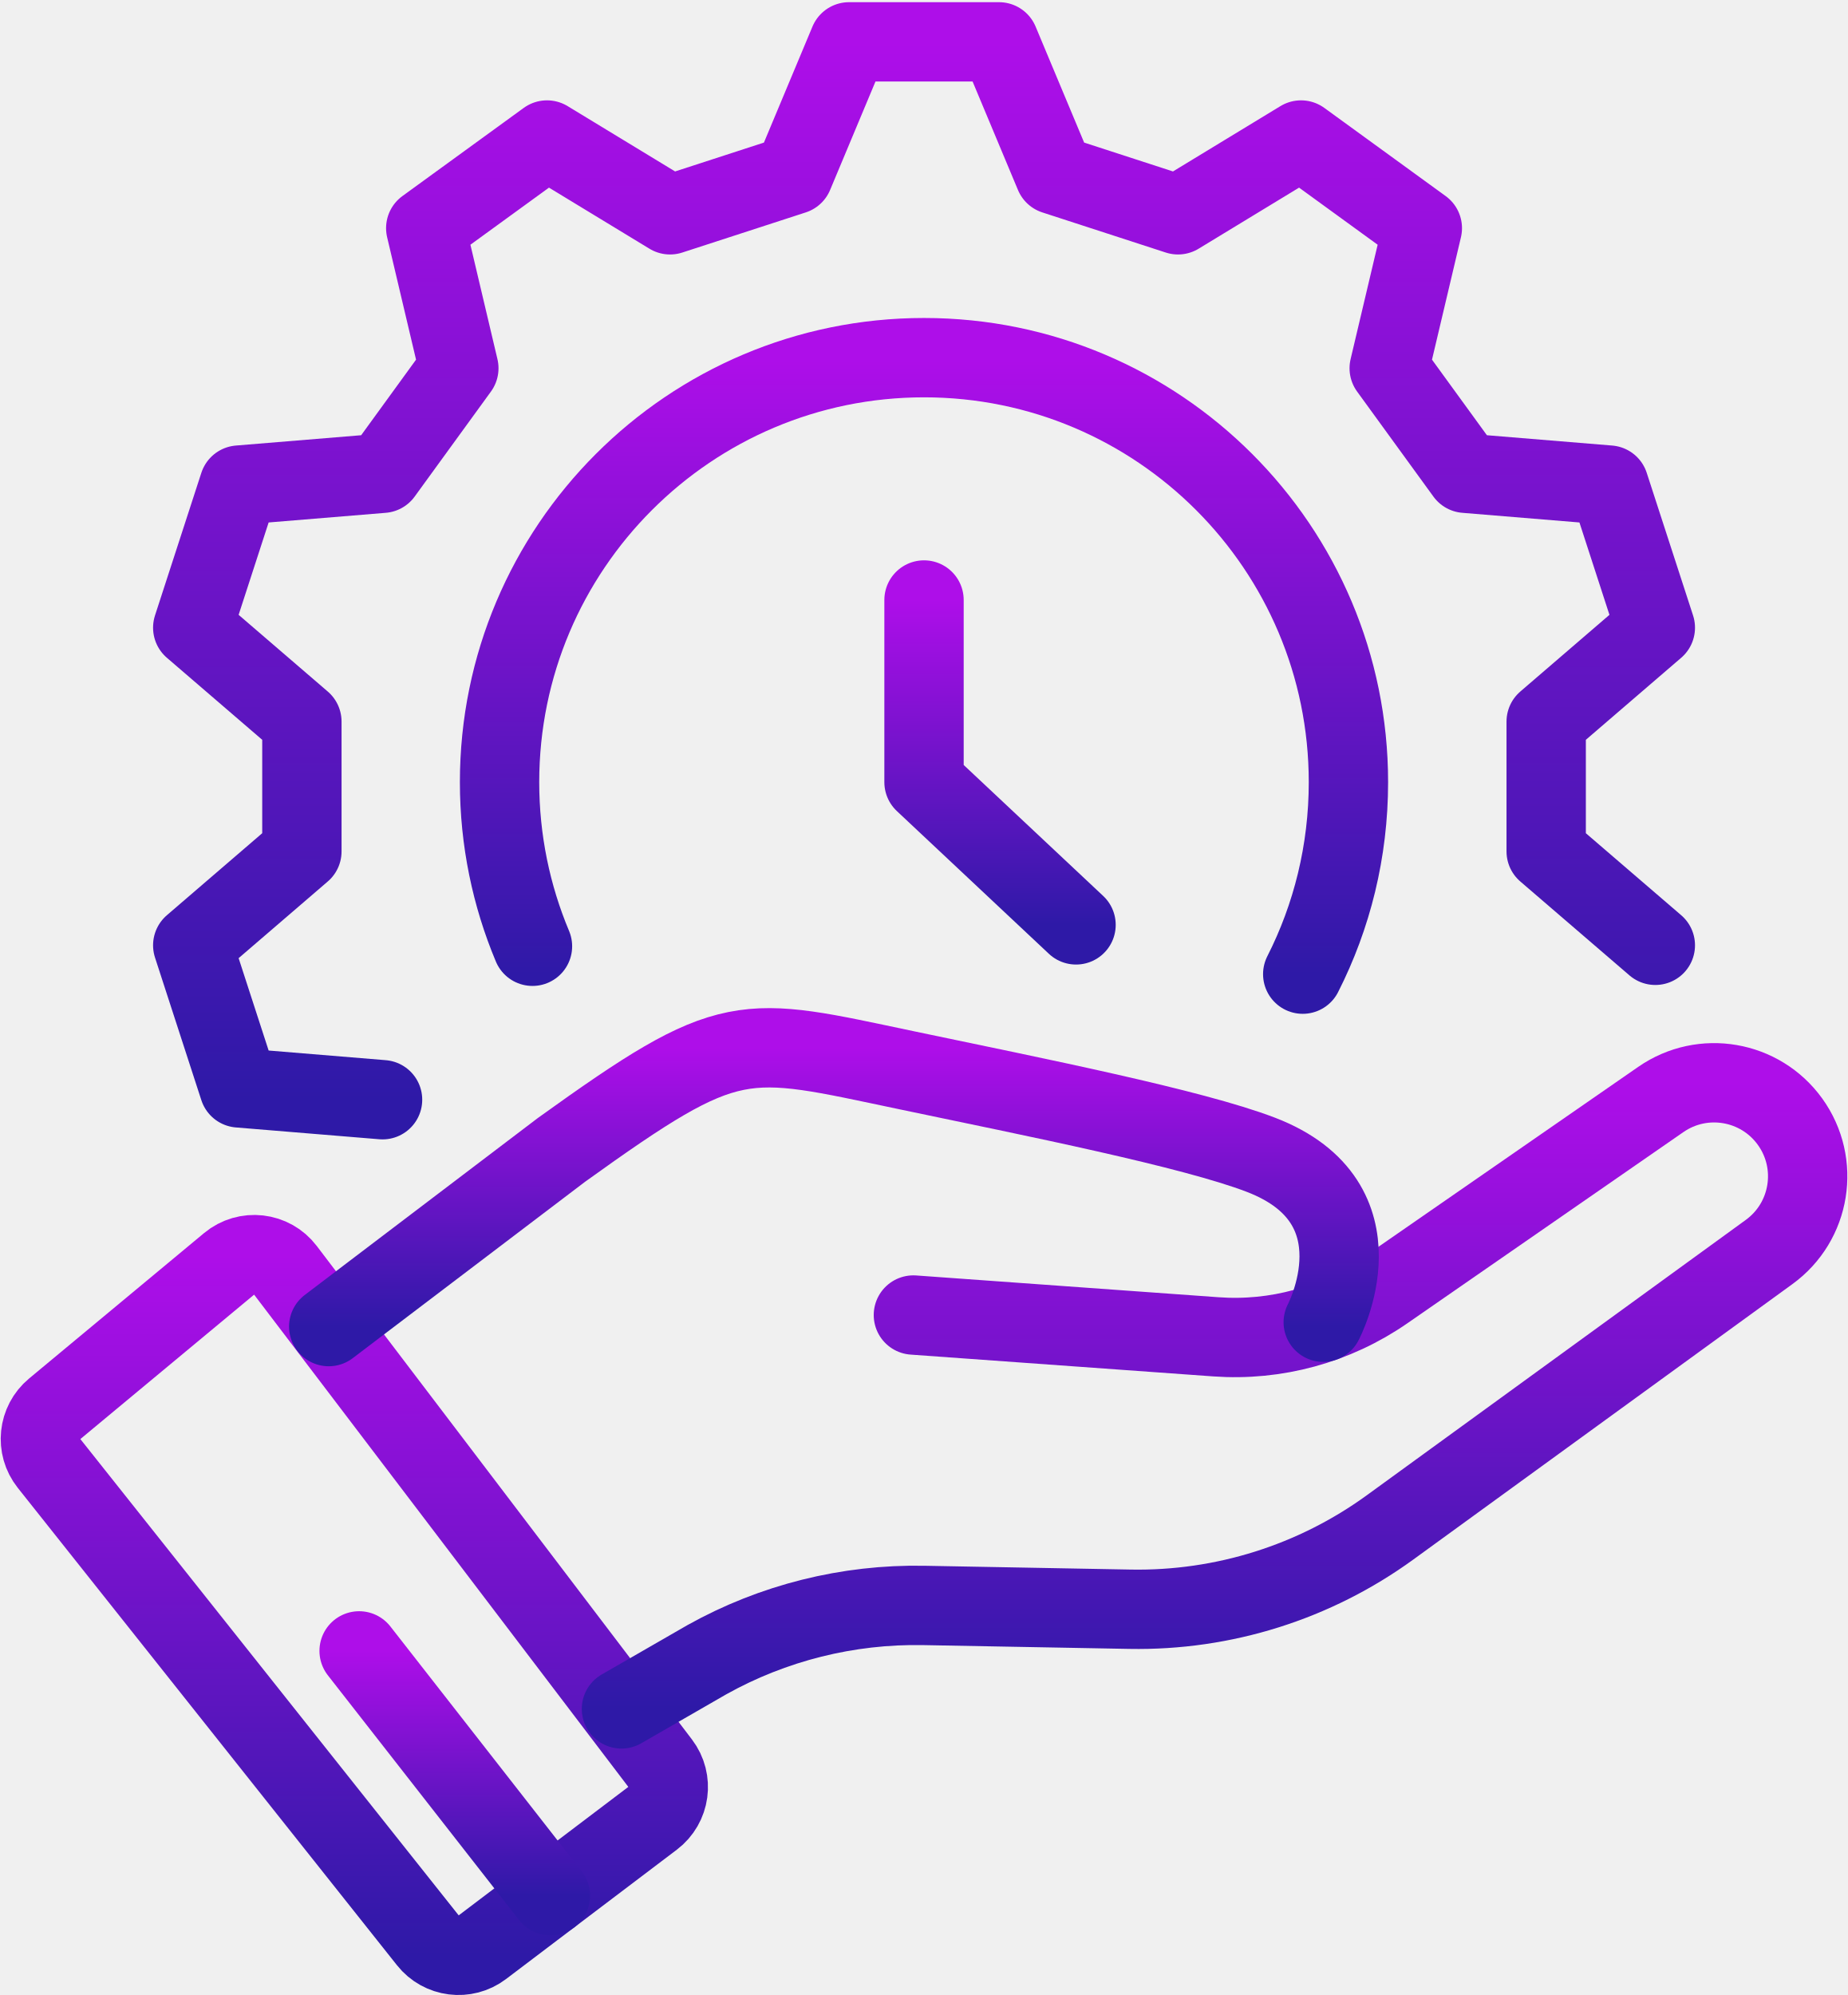
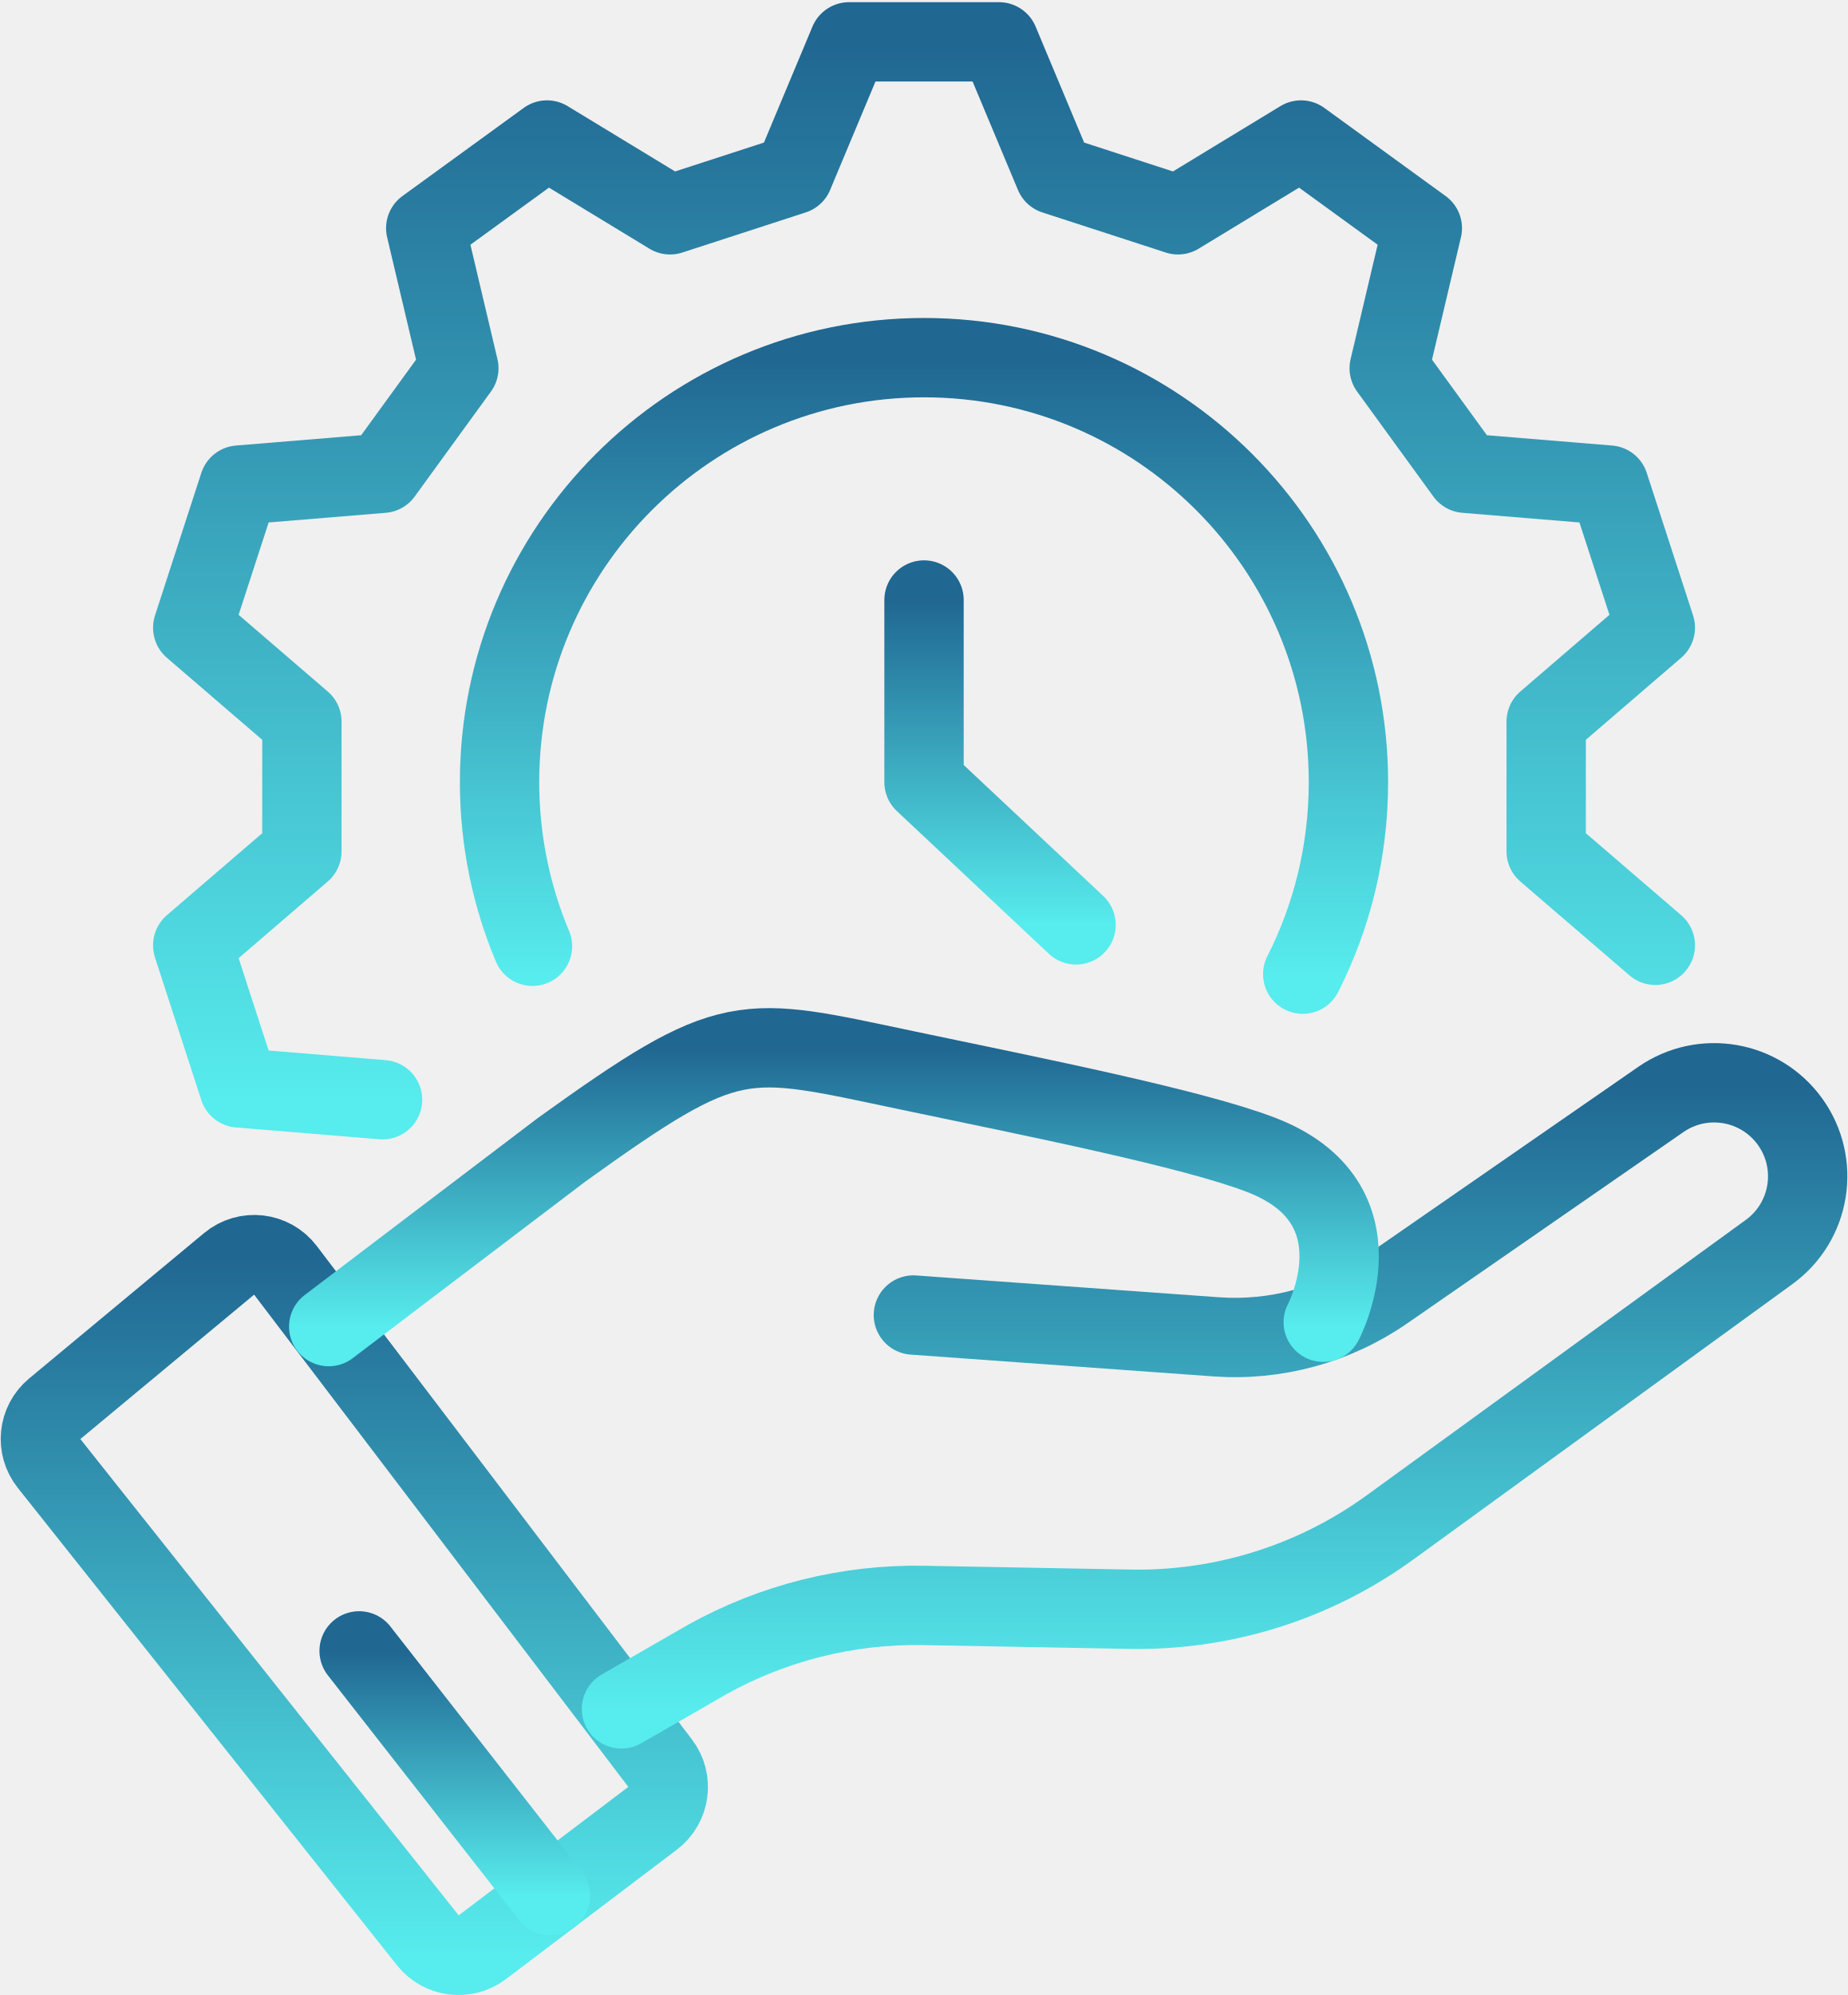
<svg xmlns="http://www.w3.org/2000/svg" width="652" height="704" viewBox="0 0 652 704" fill="none">
  <g clip-path="url(#clip0_16399_28)">
    <path d="M135.01 388.07L84.37 383.9C76.51 359.7 75.88 357.79 68.02 333.58L106.54 300.45C106.54 281.96 106.54 273.12 106.54 254.64L68.02 221.5C75.88 197.3 76.51 195.39 84.37 171.18L135.01 167.01C145.87 152.06 151.07 144.91 161.93 129.95L150.25 80.51C170.84 65.55 172.46 64.37 193.05 49.41L236.47 75.8C254.05 70.09 262.46 67.35 280.04 61.64L299.65 14.77C325.1 14.77 327.11 14.77 352.56 14.77L372.17 61.64C389.75 67.35 398.16 70.09 415.74 75.8L459.15 49.41C479.74 64.37 481.37 65.55 501.96 80.51L490.27 129.95C501.14 144.91 506.34 152.06 517.2 167.01L567.84 171.18C575.7 195.39 576.32 197.3 584.19 221.5L545.67 254.64C545.67 273.12 545.67 281.96 545.67 300.45L584.19 333.58" stroke="url(#paint0_linear_16399_28)" stroke-width="28" stroke-linecap="round" stroke-linejoin="round" />
    <path d="M17.23 516.32L151.08 684.81C155.72 690.65 164.17 691.72 170.12 687.22L230.41 641.56C236.46 636.97 237.65 628.34 233.05 622.3L100.65 448.16C95.92 441.93 86.96 440.91 80.95 445.91L19.21 497.22C13.47 501.99 12.59 510.48 17.23 516.32Z" stroke="url(#paint1_linear_16399_28)" stroke-width="28" stroke-linecap="round" stroke-linejoin="round" />
    <path d="M219.32 603.04L249.5 585.66C272.85 572.64 299.24 566.04 325.98 566.53L398.82 567.87C431.73 568.47 463.94 558.33 490.57 538.99L624.34 441.81C639.05 431.13 642.35 410.57 631.73 395.82C621.22 381.22 600.95 377.72 586.15 387.97L488.73 455.44C471.3 467.52 450.27 473.27 429.13 471.74L322.35 464.05" stroke="url(#paint2_linear_16399_28)" stroke-width="28" stroke-linecap="round" stroke-linejoin="round" />
    <path d="M466.99 466.59C466.99 466.59 489.29 424.52 445.01 407.51C420.79 398.2 365.2 387.17 320.08 377.7C261.48 365.41 258.48 362.41 198.18 405.75L116.01 468.13" stroke="url(#paint3_linear_16399_28)" stroke-width="28" stroke-linecap="round" stroke-linejoin="round" />
    <path d="M126.74 582.57L194.24 668.95" stroke="url(#paint4_linear_16399_28)" stroke-width="28" stroke-linecap="round" stroke-linejoin="round" />
    <path d="M459.75 343.76C470.07 323.44 475.88 300.4 475.88 276.02C475.88 193.3 408.84 126.21 326.11 126.21C243.39 126.21 176.3 193.3 176.3 276.02C176.3 296.54 180.45 316.13 187.92 333.92" stroke="url(#paint5_linear_16399_28)" stroke-width="28" stroke-linecap="round" stroke-linejoin="round" />
    <path d="M326.1 211.73V276.01L379.75 326.37" stroke="url(#paint6_linear_16399_28)" stroke-width="28" stroke-linecap="round" stroke-linejoin="round" />
  </g>
  <defs>
    <linearGradient id="paint0_linear_16399_28" x1="326.105" y1="14.77" x2="326.105" y2="388.07" gradientUnits="userSpaceOnUse">
-       <stop stop-color="#AE0EE9" />
-       <stop offset="1" stop-color="#2E19A7" />
+       <stop stop-color="#206792" />
+       <stop offset="1" stop-color="#57ECED" />
    </linearGradient>
    <linearGradient id="paint1_linear_16399_28" x1="125.053" y1="442.735" x2="125.053" y2="690.002" gradientUnits="userSpaceOnUse">
-       <stop stop-color="#AE0EE9" />
-       <stop offset="1" stop-color="#2E19A7" />
+       <stop stop-color="#206792" />
+       <stop offset="1" stop-color="#57ECED" />
    </linearGradient>
    <linearGradient id="paint2_linear_16399_28" x1="428.637" y1="382.094" x2="428.637" y2="603.04" gradientUnits="userSpaceOnUse">
-       <stop stop-color="#AE0EE9" />
-       <stop offset="1" stop-color="#2E19A7" />
+       <stop stop-color="#206792" />
+       <stop offset="1" stop-color="#57ECED" />
    </linearGradient>
    <linearGradient id="paint3_linear_16399_28" x1="294.308" y1="369.747" x2="294.308" y2="468.13" gradientUnits="userSpaceOnUse">
-       <stop stop-color="#AE0EE9" />
-       <stop offset="1" stop-color="#2E19A7" />
+       <stop stop-color="#206792" />
+       <stop offset="1" stop-color="#57ECED" />
    </linearGradient>
    <linearGradient id="paint4_linear_16399_28" x1="160.49" y1="582.57" x2="160.49" y2="668.95" gradientUnits="userSpaceOnUse">
-       <stop stop-color="#AE0EE9" />
-       <stop offset="1" stop-color="#2E19A7" />
+       <stop stop-color="#206792" />
+       <stop offset="1" stop-color="#57ECED" />
    </linearGradient>
    <linearGradient id="paint5_linear_16399_28" x1="326.09" y1="126.21" x2="326.09" y2="343.76" gradientUnits="userSpaceOnUse">
-       <stop stop-color="#AE0EE9" />
-       <stop offset="1" stop-color="#2E19A7" />
+       <stop stop-color="#206792" />
+       <stop offset="1" stop-color="#57ECED" />
    </linearGradient>
    <linearGradient id="paint6_linear_16399_28" x1="352.925" y1="211.73" x2="352.925" y2="326.37" gradientUnits="userSpaceOnUse">
-       <stop stop-color="#AE0EE9" />
-       <stop offset="1" stop-color="#2E19A7" />
+       <stop stop-color="#206792" />
+       <stop offset="1" stop-color="#57ECED" />
    </linearGradient>
    <clipPath id="clip0_16399_28">
      <rect width="652" height="704" fill="white" />
    </clipPath>
  </defs>
</svg>
